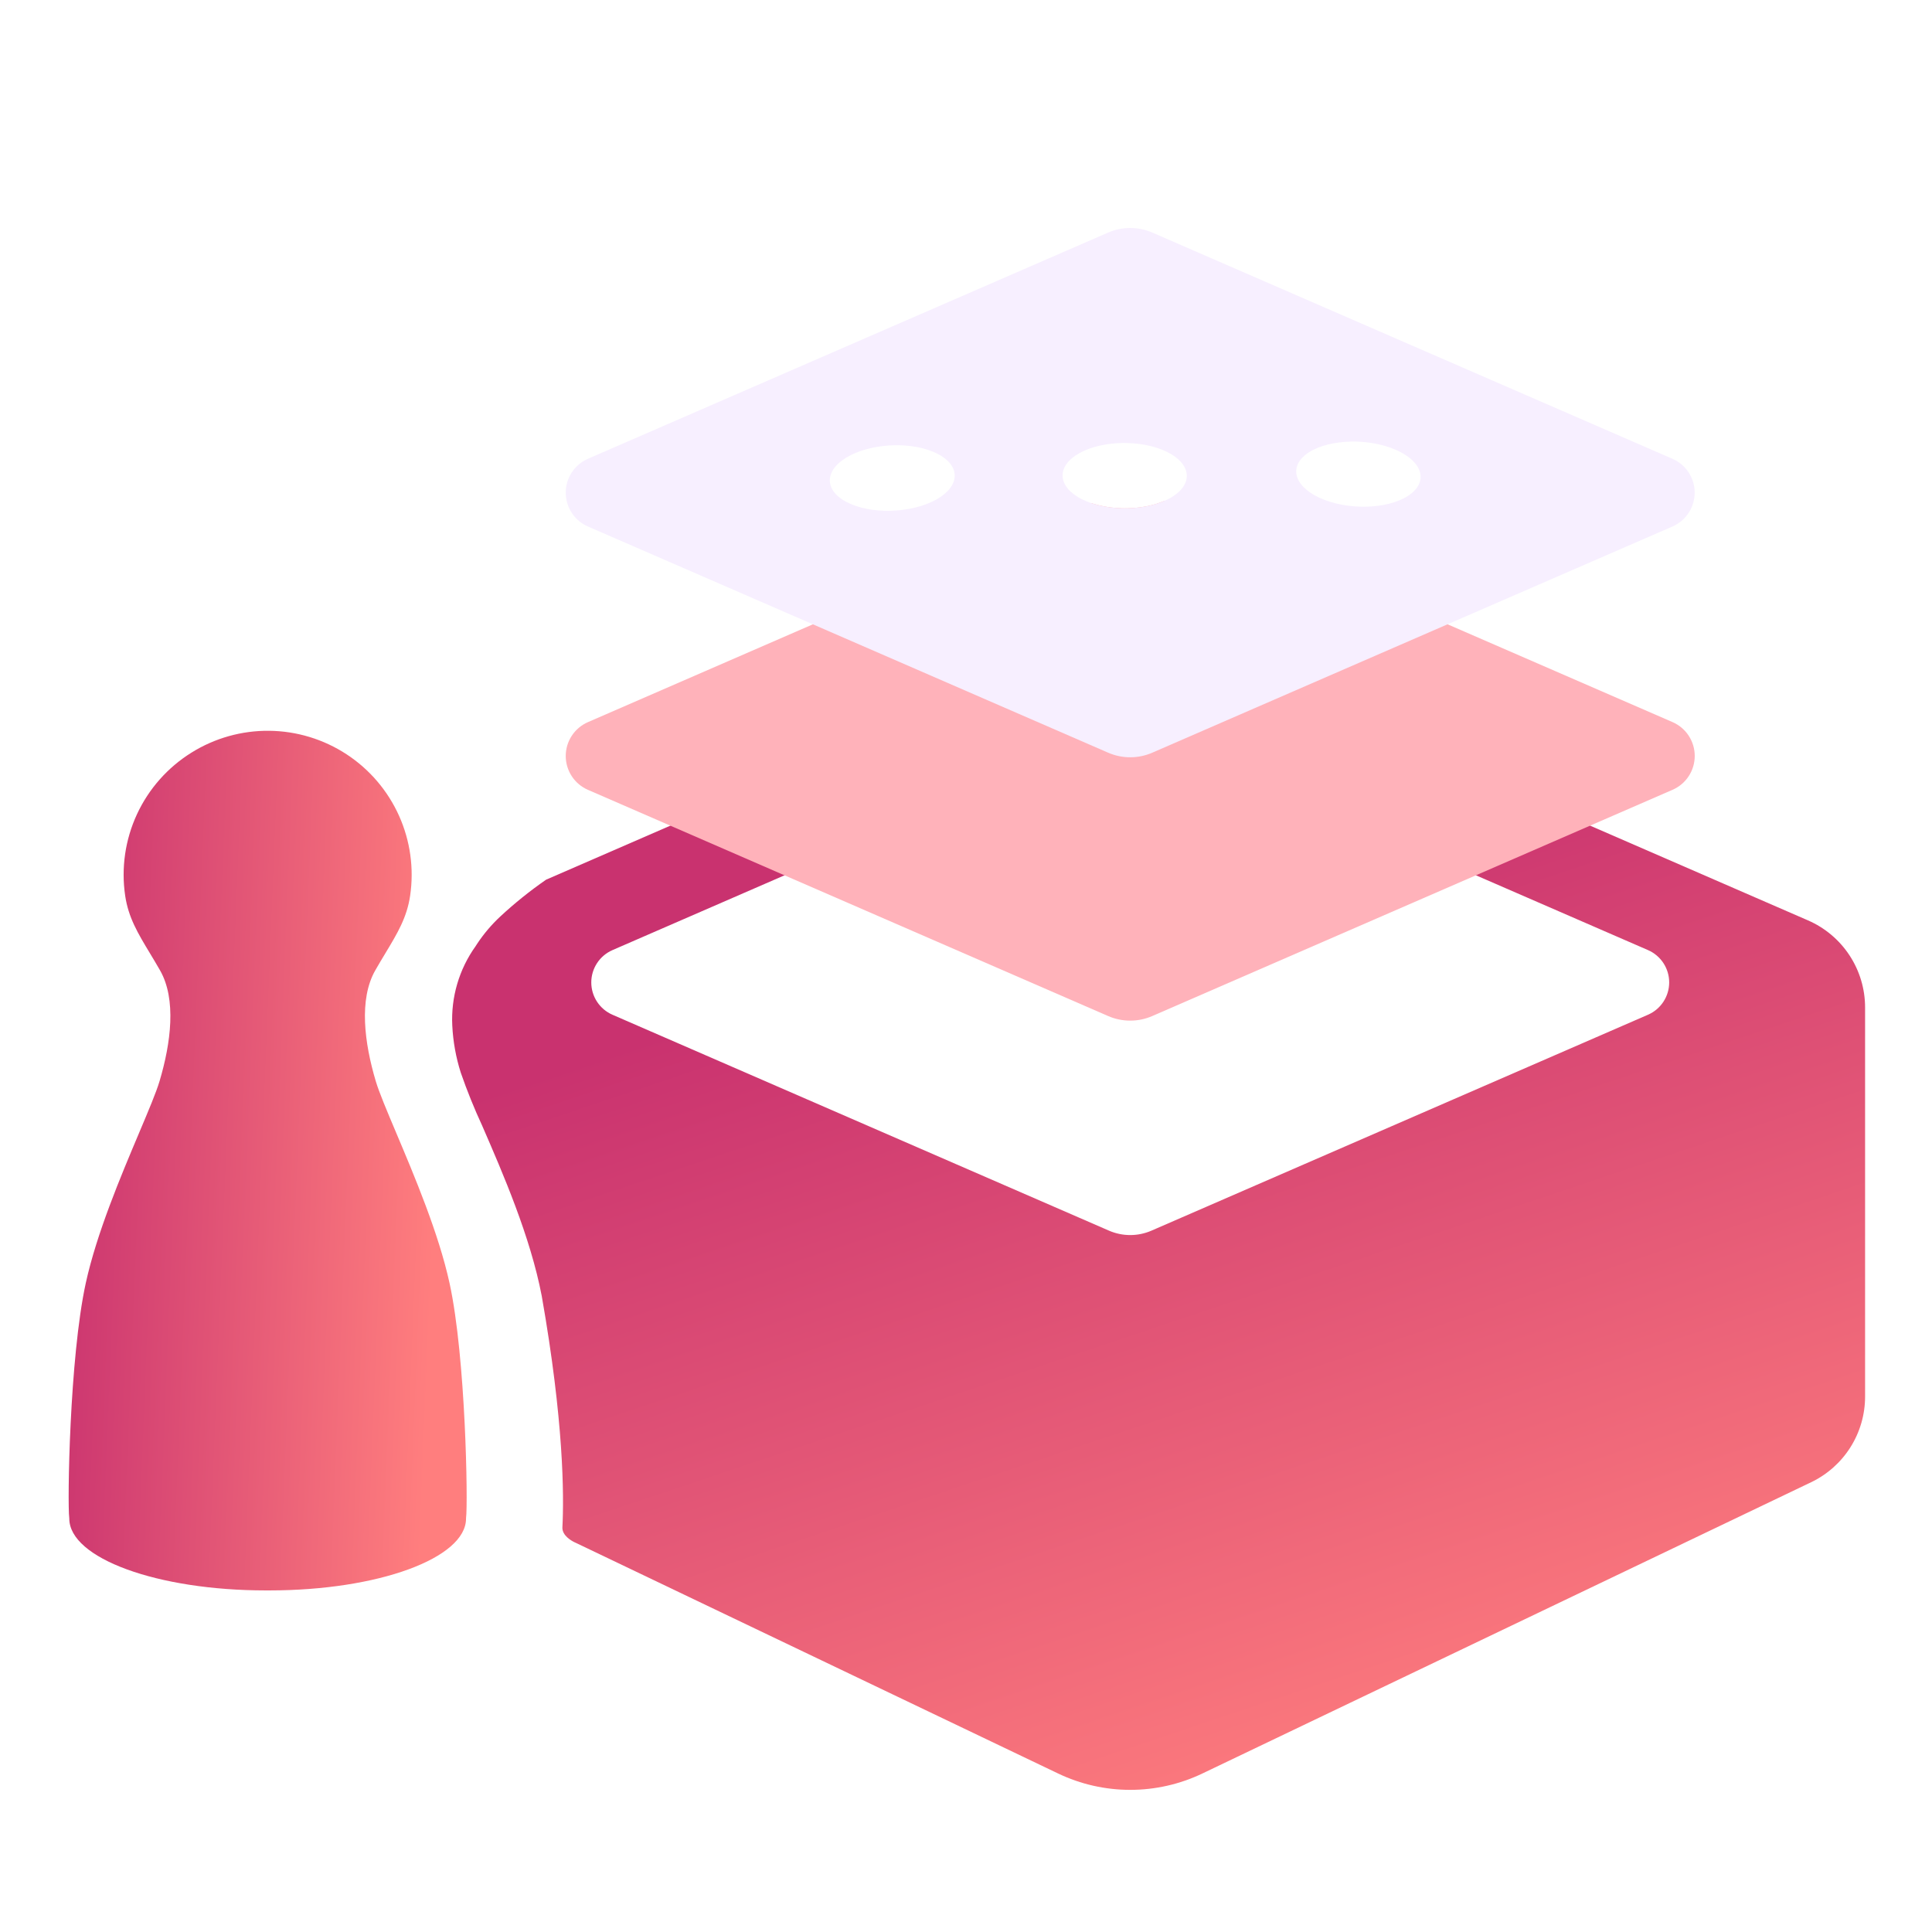
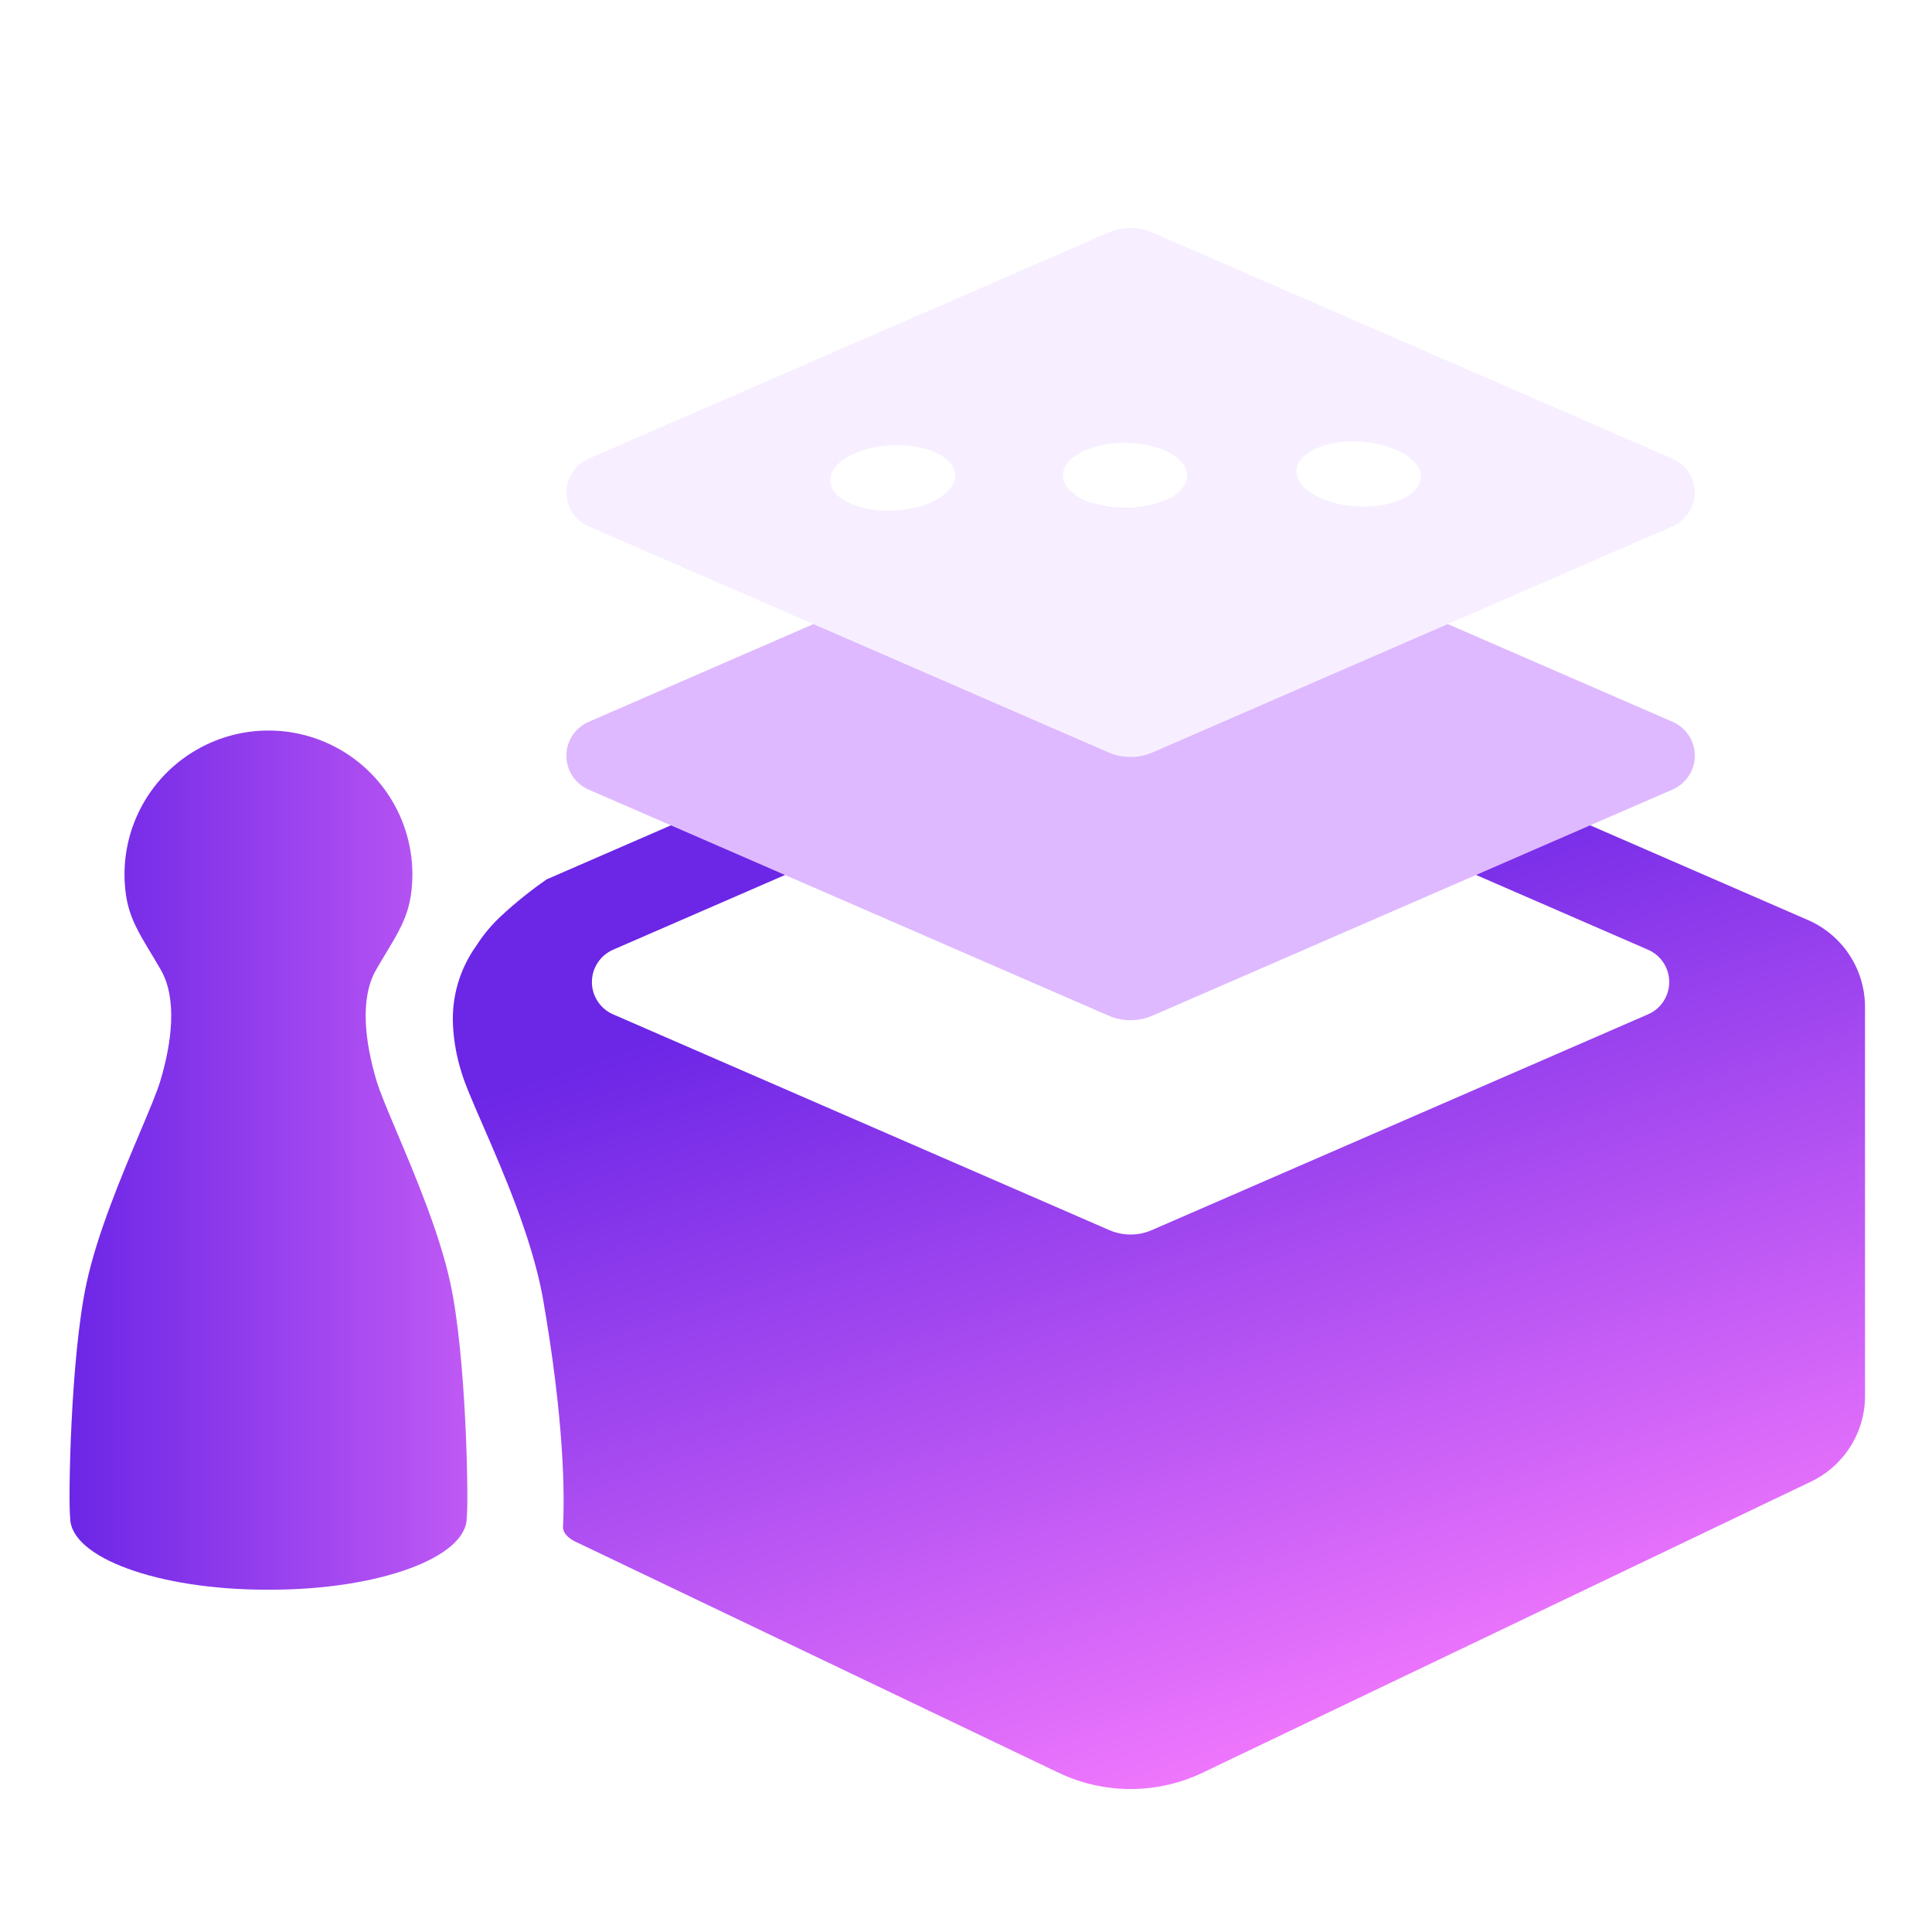
<svg xmlns="http://www.w3.org/2000/svg" width="500" height="500" viewBox="0 0 500 500" fill="none">
-   <path d="M292.503 463.215C286.043 463.215 279.666 461.768 273.838 458.981L148.97 399.264H148.978H148.968L148.941 399.252C148.919 399.243 148.887 399.229 148.852 399.21L148.841 399.205L148.647 399.116C147.722 398.659 145.568 397.38 145.544 395.407C145.989 386.872 145.892 367.727 140.205 335.413C137.278 320.073 130.095 303.548 124.852 291.481L124.836 291.444V291.435L124.828 291.419C122.737 286.909 120.874 282.297 119.246 277.6C117.99 273.649 117.252 269.552 117.049 265.41C116.685 258.071 118.818 250.824 123.1 244.852V244.846L123.122 244.814L123.281 244.567L123.37 244.431L123.518 244.205C125.223 241.639 127.224 239.282 129.479 237.184C133.196 233.732 137.154 230.551 141.325 227.663L282.7 166.19C285.792 164.846 289.128 164.152 292.499 164.152C295.871 164.152 299.207 164.846 302.299 166.19L467.903 238.193C472.296 240.102 476.035 243.252 478.66 247.257C481.286 251.262 482.684 255.946 482.683 260.735V361.468C482.677 366.099 481.362 370.634 478.89 374.551C476.419 378.467 472.891 381.605 468.713 383.603L311.173 458.981C305.344 461.768 298.966 463.215 292.505 463.215H292.503ZM292.503 188.873C290.621 188.871 288.758 189.257 287.032 190.006L158.507 245.888C156.878 246.597 155.491 247.766 154.517 249.252C153.542 250.738 153.023 252.476 153.023 254.252C153.023 256.029 153.542 257.767 154.517 259.253C155.491 260.739 156.878 261.908 158.507 262.616L287.028 318.501C288.756 319.248 290.618 319.633 292.5 319.633C294.383 319.633 296.245 319.248 297.973 318.501L426.49 262.615C428.12 261.909 429.509 260.742 430.485 259.257C431.46 257.772 431.981 256.035 431.984 254.258C431.986 252.481 431.469 250.742 430.496 249.255C429.524 247.768 428.138 246.598 426.509 245.887L297.972 190.009C296.245 189.259 294.382 188.873 292.499 188.873H292.503Z" fill="url(#paint0_linear_37_12)" />
-   <path d="M292.497 264.138C290.525 264.14 288.573 263.733 286.765 262.942L152.155 204.408C150.448 203.666 148.996 202.442 147.976 200.885C146.956 199.329 146.412 197.509 146.412 195.648C146.412 193.788 146.956 191.967 147.976 190.411C148.996 188.855 150.448 187.631 152.155 186.888L282.472 130.218L282.65 130.277C283.115 130.43 283.6 130.571 284.092 130.697C284.584 130.824 285.083 130.935 285.586 131.032C286.09 131.129 286.605 131.214 287.12 131.285C287.634 131.355 288.153 131.41 288.679 131.453C289.205 131.496 289.734 131.525 290.255 131.542C290.548 131.551 290.845 131.555 291.141 131.555C291.362 131.555 291.595 131.555 291.833 131.547C292.355 131.536 292.883 131.51 293.401 131.471C293.918 131.433 294.434 131.383 294.944 131.316C295.455 131.249 295.964 131.171 296.457 131.082C296.95 130.993 297.445 130.885 297.919 130.769C298.393 130.654 298.861 130.519 299.318 130.378C299.774 130.236 300.223 130.079 300.647 129.914C300.853 129.835 301.056 129.752 301.254 129.667L432.853 186.88C434.56 187.623 436.012 188.847 437.032 190.403C438.052 191.959 438.596 193.78 438.596 195.64C438.596 197.501 438.052 199.321 437.032 200.877C436.012 202.434 434.56 203.658 432.853 204.4L298.229 262.94C296.422 263.732 294.47 264.14 292.497 264.138Z" fill="#FFB2BA" />
-   <path d="M292.497 195.983C290.525 195.985 288.573 195.578 286.765 194.787L152.155 136.257C150.448 135.514 148.996 134.29 147.976 132.734C146.956 131.178 146.412 129.357 146.412 127.497C146.412 125.636 146.956 123.816 147.976 122.26C148.996 120.703 150.448 119.479 152.155 118.737L286.765 60.196C288.573 59.407 290.525 59 292.497 59C294.47 59 296.421 59.407 298.229 60.196L432.836 118.737C434.542 119.479 435.994 120.703 437.015 122.26C438.035 123.816 438.578 125.636 438.578 127.497C438.578 129.357 438.035 131.178 437.015 132.734C435.994 134.29 434.542 135.514 432.836 136.257L298.229 194.787C296.422 195.578 294.47 195.985 292.497 195.983ZM232.1 115.224C231.875 115.224 231.649 115.224 231.43 115.231C230.926 115.242 230.415 115.265 229.911 115.3C229.406 115.336 228.903 115.384 228.398 115.445C227.893 115.505 227.394 115.578 226.906 115.662C226.417 115.745 225.927 115.84 225.444 115.951C224.961 116.062 224.491 116.18 224.02 116.313C223.55 116.446 223.1 116.589 222.648 116.746C222.196 116.904 221.763 117.072 221.338 117.252C220.912 117.431 220.491 117.628 220.099 117.828C219.707 118.028 219.314 118.248 218.942 118.476C218.57 118.704 218.224 118.941 217.906 119.178C217.587 119.416 217.288 119.664 217.016 119.913C216.754 120.152 216.506 120.407 216.273 120.675C216.058 120.923 215.859 121.185 215.677 121.459C215.509 121.715 215.361 121.982 215.232 122.259C215.11 122.521 215.01 122.792 214.932 123.07C214.857 123.337 214.806 123.609 214.78 123.885C214.753 124.155 214.752 124.428 214.775 124.698C214.799 124.971 214.847 125.241 214.92 125.505C214.994 125.778 215.093 126.043 215.213 126.298C215.341 126.567 215.489 126.825 215.658 127.071C215.838 127.333 216.036 127.582 216.251 127.817C216.483 128.069 216.731 128.307 216.993 128.529C217.277 128.77 217.574 128.995 217.883 129.203C218.206 129.422 218.556 129.633 218.924 129.832C219.291 130.032 219.696 130.228 220.114 130.409C220.532 130.59 220.968 130.759 221.421 130.915C221.874 131.072 222.327 131.208 222.806 131.336C223.284 131.464 223.762 131.575 224.254 131.672C224.746 131.77 225.25 131.855 225.754 131.924C226.259 131.994 226.778 132.052 227.295 132.094C227.795 132.136 228.322 132.165 228.861 132.183C229.159 132.191 229.454 132.196 229.738 132.196C229.962 132.196 230.193 132.196 230.441 132.188C230.966 132.176 231.498 132.15 232.023 132.112C232.548 132.074 233.077 132.023 233.594 131.955C234.111 131.888 234.632 131.811 235.143 131.72C235.653 131.628 236.165 131.522 236.655 131.406C237.146 131.291 237.634 131.16 238.117 131.018C238.6 130.875 239.075 130.716 239.52 130.551C239.966 130.387 240.427 130.202 240.851 130.012C241.274 129.823 241.698 129.614 242.096 129.4C242.495 129.186 242.885 128.955 243.244 128.717C243.604 128.478 243.941 128.237 244.259 127.982C244.558 127.742 244.844 127.487 245.116 127.217C245.365 126.97 245.599 126.707 245.815 126.431C246.015 126.177 246.197 125.909 246.359 125.63C246.51 125.369 246.64 125.097 246.749 124.817C246.851 124.552 246.931 124.278 246.987 124C247.042 123.731 247.072 123.459 247.076 123.185C247.082 122.914 247.062 122.644 247.017 122.377C246.972 122.107 246.904 121.841 246.812 121.583C246.717 121.316 246.6 121.056 246.463 120.808C246.317 120.547 246.152 120.297 245.97 120.06C245.774 119.806 245.562 119.566 245.335 119.341C245.091 119.099 244.833 118.871 244.563 118.658C244.271 118.429 243.967 118.215 243.653 118.018C243.329 117.813 242.976 117.614 242.605 117.424C242.234 117.235 241.836 117.052 241.422 116.882C241.008 116.712 240.569 116.552 240.135 116.411C239.701 116.269 239.245 116.138 238.785 116.019C238.34 115.905 237.864 115.8 237.379 115.708C236.894 115.616 236.412 115.538 235.931 115.474C235.45 115.41 234.952 115.356 234.449 115.316C233.945 115.276 233.442 115.251 232.945 115.237C232.67 115.228 232.385 115.224 232.1 115.224ZM290.997 114.64C290.779 114.64 290.552 114.64 290.33 114.647C289.825 114.658 289.319 114.681 288.826 114.717C288.333 114.752 287.838 114.8 287.341 114.86C286.845 114.92 286.362 114.993 285.885 115.076C285.407 115.16 284.937 115.254 284.469 115.364C284.001 115.475 283.538 115.597 283.103 115.726C282.648 115.861 282.213 116.006 281.8 116.158C281.371 116.317 280.955 116.486 280.565 116.662C280.176 116.838 279.777 117.036 279.415 117.237C279.053 117.437 278.691 117.657 278.359 117.882C278.036 118.099 277.725 118.332 277.427 118.581C277.154 118.81 276.894 119.054 276.649 119.313C276.422 119.552 276.212 119.806 276.019 120.072C275.841 120.321 275.681 120.582 275.541 120.854C275.409 121.111 275.299 121.379 275.211 121.654C275.128 121.918 275.069 122.188 275.033 122.462C274.997 122.731 274.986 123.003 275 123.274C275.013 123.547 275.051 123.819 275.114 124.085C275.179 124.359 275.267 124.627 275.375 124.886C275.492 125.159 275.629 125.423 275.785 125.675C275.951 125.945 276.137 126.202 276.339 126.446C276.557 126.708 276.79 126.956 277.038 127.19C277.307 127.442 277.589 127.679 277.883 127.902C278.184 128.129 278.516 128.356 278.871 128.574C279.226 128.792 279.607 129.003 280.002 129.197C280.397 129.391 280.836 129.593 281.274 129.771C281.711 129.949 282.183 130.127 282.652 130.275C283.121 130.422 283.601 130.568 284.093 130.695C284.585 130.821 285.085 130.932 285.588 131.029C286.078 131.124 286.594 131.207 287.121 131.282C287.632 131.351 288.157 131.407 288.681 131.45C289.205 131.493 289.739 131.522 290.257 131.539C290.547 131.548 290.845 131.552 291.142 131.552C291.365 131.552 291.598 131.552 291.835 131.544C292.357 131.533 292.884 131.507 293.402 131.469C293.921 131.43 294.437 131.38 294.946 131.312C295.455 131.244 295.968 131.168 296.459 131.078C296.95 130.988 297.438 130.883 297.921 130.767C298.404 130.65 298.869 130.519 299.323 130.378C299.777 130.236 300.227 130.079 300.653 129.914C301.079 129.75 301.503 129.567 301.899 129.38C302.295 129.194 302.689 128.983 303.05 128.771C303.412 128.559 303.767 128.326 304.095 128.09C304.41 127.863 304.712 127.618 305 127.358C305.263 127.12 305.511 126.865 305.743 126.596C305.955 126.349 306.15 126.087 306.326 125.812C306.488 125.557 306.63 125.289 306.75 125.012C306.862 124.75 306.952 124.479 307.017 124.202C307.146 123.669 307.176 123.118 307.106 122.574C307.07 122.303 307.01 122.035 306.928 121.774C306.842 121.502 306.735 121.237 306.608 120.983C306.472 120.715 306.317 120.457 306.145 120.211C305.961 119.95 305.76 119.7 305.544 119.465C305.312 119.214 305.066 118.976 304.807 118.753C304.528 118.512 304.237 118.285 303.936 118.073C303.624 117.853 303.287 117.639 302.934 117.435C302.581 117.231 302.193 117.027 301.803 116.843C301.413 116.659 300.978 116.472 300.543 116.303C300.108 116.134 299.653 115.976 299.191 115.832C298.73 115.689 298.259 115.558 297.786 115.443C297.314 115.328 296.819 115.22 296.339 115.132C295.858 115.044 295.36 114.965 294.86 114.899C294.36 114.833 293.856 114.782 293.36 114.742C292.863 114.703 292.347 114.677 291.847 114.663C291.565 114.644 291.28 114.64 291.003 114.64H290.997ZM350.24 114.276C350.02 114.276 349.795 114.276 349.581 114.283C349.083 114.294 348.581 114.317 348.09 114.353C347.598 114.388 347.101 114.437 346.629 114.496C346.156 114.555 345.665 114.629 345.205 114.711C344.745 114.794 344.29 114.889 343.835 115C343.379 115.11 342.945 115.23 342.525 115.356C342.105 115.481 341.683 115.632 341.287 115.787C340.891 115.942 340.493 116.114 340.13 116.29C339.755 116.468 339.397 116.664 339.063 116.864C338.732 117.061 338.412 117.276 338.104 117.507C337.815 117.723 337.539 117.956 337.278 118.205C337.038 118.433 336.815 118.676 336.608 118.934C336.417 119.173 336.245 119.426 336.093 119.691C335.95 119.941 335.829 120.201 335.73 120.471C335.635 120.729 335.564 120.995 335.518 121.266C335.473 121.531 335.452 121.799 335.456 122.067C335.461 122.34 335.491 122.611 335.545 122.879C335.601 123.154 335.68 123.424 335.78 123.687C335.886 123.963 336.013 124.231 336.16 124.487C336.316 124.762 336.492 125.025 336.684 125.276C336.891 125.545 337.114 125.801 337.351 126.044C337.607 126.304 337.877 126.552 338.16 126.785C338.448 127.024 338.766 127.263 339.106 127.497C339.446 127.731 339.818 127.955 340.192 128.167C340.566 128.378 340.993 128.596 341.413 128.79C341.833 128.983 342.302 129.183 342.766 129.363C343.23 129.542 343.723 129.711 344.215 129.865C344.707 130.019 345.212 130.159 345.717 130.284C346.221 130.408 346.735 130.52 347.257 130.618C347.778 130.716 348.295 130.796 348.824 130.869C349.352 130.942 349.873 130.994 350.406 131.037C350.939 131.08 351.473 131.109 351.99 131.126C352.272 131.134 352.559 131.139 352.867 131.139C353.115 131.139 353.343 131.139 353.564 131.131C354.086 131.119 354.608 131.093 355.116 131.056C355.624 131.018 356.147 130.967 356.634 130.9C357.122 130.833 357.625 130.757 358.106 130.666C358.587 130.575 359.055 130.472 359.518 130.356C359.981 130.239 360.439 130.106 360.86 129.968C361.281 129.83 361.711 129.673 362.119 129.506C362.526 129.339 362.92 129.155 363.284 128.972C363.648 128.789 364.013 128.576 364.342 128.364C364.669 128.155 364.983 127.928 365.285 127.684C365.565 127.458 365.831 127.214 366.08 126.954C366.308 126.716 366.518 126.463 366.709 126.195C366.885 125.947 367.041 125.686 367.175 125.413C367.3 125.156 367.403 124.888 367.481 124.612C367.631 124.086 367.681 123.536 367.628 122.991C367.602 122.717 367.551 122.445 367.478 122.179C367.401 121.905 367.301 121.637 367.182 121.379C367.055 121.105 366.909 120.842 366.745 120.589C366.57 120.32 366.377 120.063 366.169 119.819C365.946 119.558 365.708 119.309 365.457 119.075C365.198 118.83 364.915 118.59 364.616 118.363C364.318 118.136 363.986 117.899 363.648 117.684C363.311 117.469 362.937 117.253 362.554 117.047C362.171 116.842 361.753 116.641 361.338 116.458C360.922 116.275 360.472 116.091 360.003 115.919C359.534 115.746 359.066 115.593 358.584 115.45C358.101 115.307 357.619 115.178 357.124 115.061C356.63 114.944 356.137 114.841 355.636 114.751C355.135 114.66 354.63 114.583 354.123 114.518C353.634 114.455 353.121 114.403 352.602 114.363C352.082 114.322 351.577 114.297 351.081 114.282C350.811 114.28 350.525 114.275 350.243 114.275L350.24 114.276Z" fill="#F7EFFF" />
-   <path fill-rule="evenodd" clip-rule="evenodd" d="M49.561 194.773C55.595 191.008 62.58 189.049 69.691 189.127C76.802 189.204 83.742 191.316 89.692 195.211C95.642 199.107 100.352 204.624 103.267 211.11C106.182 217.597 107.18 224.783 106.142 231.818C105.307 237.466 102.85 241.533 99.757 246.666L99.752 246.676C98.915 248.062 98.032 249.523 97.121 251.125C92.835 258.627 94.31 269.923 97.232 279.752C98.105 282.688 100.114 287.443 102.552 293.213V293.218C107.253 304.34 113.545 319.235 116.348 332.102C120.573 351.499 121.112 389.157 120.619 392.815C120.614 392.853 120.611 392.884 120.609 392.916C120.607 392.948 120.609 392.965 120.609 392.992C120.609 403.268 97.846 411.597 69.771 411.598H68.769C40.695 411.599 17.931 403.27 17.931 392.994C17.932 392.935 17.928 392.875 17.92 392.816C17.425 389.157 17.964 351.498 22.191 332.103C24.994 319.233 31.286 304.341 35.987 293.219V293.213C38.425 287.444 40.436 282.689 41.307 279.753C44.229 269.924 45.702 258.627 41.417 251.126C40.506 249.531 39.623 248.067 38.787 246.677L38.782 246.667C35.685 241.534 33.232 237.466 32.397 231.819C31.335 224.643 32.394 217.313 35.444 210.731C38.494 204.149 43.401 198.602 49.561 194.773Z" fill="url(#paint1_linear_37_12)" />
+   <path d="M292.592 463.001C286.135 463.001 279.76 461.556 273.934 458.769L149.131 399.083H149.143C149.13 399.078 149.116 399.073 149.103 399.067L148.995 399.019L148.808 398.929C147.883 398.47 145.729 397.193 145.702 395.224C146.151 386.697 146.055 367.568 140.371 335.26C137.446 319.932 130.264 303.41 125.02 291.347L125.009 291.322C122.406 285.339 120.349 280.612 119.427 277.488C118.172 273.538 117.433 269.441 117.229 265.3C116.862 257.965 118.992 250.721 123.272 244.753L123.277 244.745L123.297 244.713C123.401 244.556 123.555 244.323 123.693 244.105C125.398 241.542 127.4 239.187 129.655 237.09C133.369 233.639 137.324 230.458 141.492 227.571L282.794 166.137C285.884 164.793 289.217 164.1 292.586 164.1C295.956 164.1 299.29 164.793 302.38 166.137L467.895 238.101C472.285 240.008 476.022 243.157 478.646 247.16C481.271 251.163 482.668 255.845 482.666 260.632V361.307C482.659 365.936 481.344 370.469 478.873 374.383C476.402 378.298 472.876 381.434 468.699 383.431L311.247 458.769C305.423 461.554 299.048 463 292.591 463L292.592 463.001ZM292.586 188.808C290.705 188.806 288.843 189.191 287.117 189.939L158.665 245.791C157.036 246.5 155.651 247.669 154.678 249.154C153.704 250.639 153.185 252.376 153.185 254.151C153.185 255.927 153.704 257.664 154.678 259.149C155.651 260.634 157.036 261.802 158.665 262.511L287.117 318.363C288.844 319.11 290.706 319.495 292.587 319.495C294.469 319.495 296.33 319.11 298.057 318.363L426.507 262.511C428.136 261.804 429.523 260.638 430.499 259.153C431.474 257.669 431.995 255.933 431.996 254.157C431.998 252.381 431.482 250.644 430.51 249.158C429.538 247.671 428.153 246.501 426.525 245.791L298.055 189.938C296.329 189.19 294.467 188.805 292.585 188.807L292.586 188.808Z" fill="url(#paint0_linear_524_2211)" />
+   <path d="M292.583 264.03C290.611 264.033 288.661 263.625 286.855 262.835L152.317 204.335C150.611 203.594 149.159 202.37 148.139 200.815C147.12 199.259 146.577 197.44 146.577 195.58C146.577 193.72 147.12 191.901 148.139 190.345C149.159 188.79 150.611 187.566 152.317 186.825L282.563 130.183L282.743 130.242C283.207 130.394 283.692 130.536 284.183 130.662C284.675 130.788 285.175 130.9 285.677 130.997C286.178 131.093 286.695 131.179 287.209 131.249C287.723 131.318 288.243 131.374 288.768 131.414C289.292 131.454 289.822 131.486 290.342 131.497C290.635 131.506 290.932 131.51 291.226 131.51C291.448 131.51 291.68 131.51 291.918 131.502C292.44 131.49 292.968 131.465 293.488 131.426C294.009 131.387 294.521 131.336 295.031 131.27C295.541 131.205 296.05 131.126 296.54 131.036C297.029 130.947 297.531 130.84 298.001 130.724C298.47 130.608 298.946 130.476 299.406 130.336C299.865 130.195 300.31 130.037 300.734 129.872C300.939 129.789 301.148 129.707 301.341 129.624L432.873 186.808C434.579 187.55 436.031 188.773 437.051 190.329C438.07 191.884 438.613 193.704 438.613 195.564C438.613 197.423 438.07 199.243 437.051 200.798C436.031 202.354 434.579 203.577 432.873 204.319L298.317 262.83C296.51 263.623 294.557 264.032 292.583 264.03Z" fill="#DEB9FF" />
+   <path d="M292.583 195.912C290.611 195.914 288.661 195.507 286.855 194.716L152.317 136.217C150.611 135.476 149.159 134.252 148.14 132.697C147.12 131.141 146.577 129.322 146.577 127.462C146.577 125.602 147.12 123.783 148.139 122.227C149.159 120.672 150.611 119.448 152.317 118.707L286.855 60.195C288.661 59.404 290.612 58.998 292.583 59C294.555 58.998 296.506 59.404 298.312 60.195L432.849 118.707C434.555 119.448 436.007 120.672 437.026 122.227C438.046 123.783 438.589 125.602 438.589 127.462C438.589 129.322 438.046 131.141 437.026 132.697C436.007 134.252 434.555 135.476 432.849 136.217L298.311 194.716C296.505 195.507 294.555 195.914 292.583 195.912ZM232.221 115.197C231.997 115.197 231.772 115.197 231.552 115.204C231.049 115.214 230.538 115.238 230.034 115.274C229.53 115.309 229.027 115.356 228.525 115.418C228.022 115.48 227.521 115.551 227.037 115.636C226.553 115.72 226.056 115.817 225.576 115.925C225.096 116.033 224.624 116.154 224.154 116.287C223.685 116.42 223.235 116.563 222.783 116.721C222.332 116.879 221.898 117.045 221.474 117.226C221.049 117.406 220.628 117.602 220.234 117.804C219.84 118.007 219.45 118.224 219.077 118.451C218.704 118.679 218.36 118.915 218.041 119.153C217.722 119.391 217.424 119.638 217.152 119.888C216.89 120.127 216.642 120.382 216.408 120.65C216.193 120.898 215.994 121.16 215.812 121.433C215.644 121.689 215.494 121.956 215.365 122.234C215.243 122.495 215.143 122.766 215.065 123.044C214.99 123.31 214.939 123.583 214.913 123.859C214.886 124.129 214.884 124.401 214.908 124.672C214.932 124.944 214.98 125.214 215.052 125.478C215.127 125.75 215.225 126.015 215.346 126.27C215.472 126.539 215.621 126.797 215.789 127.042C215.968 127.304 216.166 127.552 216.38 127.786C216.613 128.039 216.862 128.277 217.124 128.499C217.408 128.74 217.706 128.965 218.015 129.173C218.338 129.391 218.688 129.602 219.055 129.801C219.422 129.999 219.827 130.196 220.245 130.379C220.664 130.563 221.099 130.729 221.552 130.885C221.992 131.036 222.461 131.177 222.936 131.306C223.41 131.434 223.892 131.544 224.383 131.642C224.874 131.74 225.374 131.825 225.882 131.894C226.389 131.963 226.905 132.021 227.421 132.064C227.917 132.105 228.447 132.135 228.987 132.15C229.285 132.159 229.58 132.163 229.864 132.163C230.088 132.163 230.318 132.163 230.566 132.154C231.091 132.143 231.623 132.117 232.148 132.078C232.673 132.039 233.202 131.987 233.718 131.922C234.234 131.857 234.755 131.778 235.265 131.687C235.775 131.596 236.287 131.489 236.777 131.373C237.267 131.258 237.758 131.125 238.238 130.984C238.717 130.843 239.194 130.683 239.643 130.519C240.102 130.354 240.552 130.169 240.972 129.98C241.392 129.791 241.819 129.582 242.216 129.368C242.614 129.153 243.005 128.921 243.363 128.685C243.722 128.45 244.06 128.206 244.378 127.951C244.677 127.712 244.963 127.457 245.234 127.188C245.483 126.94 245.717 126.678 245.933 126.402C246.132 126.147 246.314 125.879 246.476 125.599C246.627 125.339 246.757 125.067 246.866 124.786C246.968 124.521 247.048 124.248 247.104 123.969C247.158 123.701 247.188 123.428 247.192 123.155C247.198 122.884 247.178 122.614 247.133 122.347C247.088 122.077 247.02 121.812 246.929 121.554C246.834 121.286 246.717 121.027 246.579 120.779C246.432 120.518 246.267 120.268 246.083 120.031C245.888 119.778 245.676 119.538 245.449 119.313C245.206 119.071 244.948 118.843 244.678 118.631C244.386 118.402 244.083 118.189 243.769 117.991C243.445 117.786 243.093 117.587 242.723 117.398C242.353 117.21 241.953 117.027 241.54 116.857C241.127 116.688 240.688 116.526 240.254 116.385C239.821 116.244 239.368 116.112 238.904 115.994C238.456 115.879 237.983 115.774 237.499 115.683C237.015 115.591 236.533 115.513 236.052 115.449C235.571 115.385 235.073 115.331 234.57 115.292C234.068 115.252 233.564 115.227 233.067 115.209C232.788 115.201 232.503 115.197 232.221 115.197ZM291.087 114.612C290.869 114.612 290.645 114.612 290.42 114.62C289.916 114.631 289.41 114.654 288.916 114.689C288.423 114.725 287.925 114.772 287.429 114.833C286.933 114.894 286.449 114.966 285.973 115.05C285.497 115.133 285.026 115.229 284.559 115.338C284.091 115.447 283.628 115.57 283.193 115.699C282.74 115.834 282.301 115.979 281.89 116.131C281.461 116.289 281.046 116.462 280.657 116.635C280.268 116.807 279.869 117.009 279.507 117.209C279.144 117.409 278.784 117.629 278.451 117.854C278.128 118.071 277.817 118.304 277.519 118.553C277.245 118.782 276.986 119.026 276.741 119.285C276.515 119.524 276.305 119.777 276.113 120.044C275.934 120.292 275.774 120.553 275.634 120.825C275.502 121.081 275.392 121.347 275.303 121.622C275.22 121.885 275.159 122.155 275.122 122.429C275.087 122.698 275.076 122.97 275.089 123.24C275.103 123.514 275.141 123.785 275.203 124.051C275.269 124.326 275.356 124.594 275.465 124.855C275.583 125.128 275.721 125.391 275.879 125.644C276.045 125.913 276.23 126.17 276.432 126.414C276.65 126.676 276.884 126.924 277.131 127.158C277.4 127.409 277.682 127.646 277.975 127.868C278.277 128.096 278.609 128.321 278.967 128.54C279.325 128.759 279.703 128.969 280.097 129.167C280.491 129.364 280.93 129.563 281.368 129.74C281.806 129.918 282.277 130.092 282.745 130.244C283.214 130.396 283.694 130.537 284.186 130.663C284.678 130.79 285.178 130.901 285.679 130.994C286.168 131.089 286.684 131.174 287.211 131.246C287.721 131.316 288.246 131.372 288.77 131.411C289.294 131.451 289.828 131.483 290.344 131.494C290.635 131.503 290.932 131.507 291.229 131.507C291.451 131.507 291.684 131.507 291.92 131.499C292.442 131.487 292.969 131.462 293.491 131.423C294.012 131.384 294.525 131.332 295.034 131.267C295.543 131.201 296.054 131.122 296.542 131.032C297.03 130.942 297.524 130.838 298.003 130.721C298.482 130.603 298.952 130.473 299.408 130.332C299.864 130.192 300.312 130.034 300.737 129.868C301.162 129.703 301.586 129.521 301.984 129.331C302.381 129.141 302.773 128.934 303.134 128.722C303.496 128.511 303.85 128.279 304.178 128.042C304.493 127.815 304.795 127.57 305.082 127.31C305.346 127.072 305.594 126.818 305.826 126.549C306.037 126.301 306.23 126.04 306.405 125.765C306.567 125.51 306.708 125.242 306.829 124.964C306.942 124.703 307.032 124.432 307.099 124.155C307.163 123.888 307.203 123.616 307.218 123.341C307.231 123.07 307.221 122.798 307.187 122.529C307.151 122.256 307.092 121.987 307.01 121.725C306.924 121.453 306.817 121.189 306.689 120.934C306.554 120.666 306.399 120.408 306.227 120.163C306.043 119.902 305.842 119.654 305.626 119.419C305.394 119.167 305.149 118.928 304.89 118.703C304.611 118.462 304.321 118.235 304.02 118.023C303.709 117.804 303.372 117.589 303.019 117.386C302.666 117.183 302.275 116.979 301.888 116.795C301.501 116.612 301.062 116.424 300.629 116.255C300.196 116.087 299.737 115.925 299.277 115.785C298.818 115.646 298.345 115.51 297.873 115.395C297.4 115.28 296.906 115.173 296.426 115.084C295.947 114.996 295.45 114.919 294.949 114.851C294.447 114.784 293.945 114.734 293.449 114.695C292.952 114.656 292.436 114.63 291.936 114.612C291.651 114.617 291.369 114.612 291.087 114.612ZM350.298 114.249C350.079 114.249 349.858 114.249 349.637 114.255C349.141 114.265 348.637 114.289 348.15 114.325C347.662 114.36 347.158 114.408 346.69 114.469C346.205 114.529 345.727 114.601 345.269 114.684C344.811 114.766 344.355 114.862 343.9 114.971C343.445 115.08 343.011 115.201 342.591 115.331C342.171 115.462 341.75 115.608 341.351 115.763C340.952 115.917 340.558 116.093 340.194 116.265C339.819 116.447 339.461 116.64 339.131 116.839C338.801 117.037 338.481 117.251 338.173 117.483C337.884 117.698 337.608 117.931 337.346 118.179C337.107 118.407 336.883 118.651 336.677 118.909C336.486 119.148 336.313 119.401 336.161 119.666C336.019 119.915 335.897 120.176 335.798 120.445C335.704 120.704 335.634 120.97 335.587 121.24C335.542 121.506 335.521 121.776 335.526 122.045C335.529 122.318 335.556 122.589 335.608 122.856C335.664 123.132 335.742 123.402 335.843 123.664C335.949 123.941 336.076 124.208 336.223 124.465C336.38 124.739 336.555 125.003 336.747 125.253C336.954 125.522 337.176 125.778 337.413 126.021C337.67 126.282 337.94 126.531 338.222 126.764C338.509 127.003 338.828 127.242 339.169 127.474C339.509 127.706 339.876 127.932 340.253 128.144C340.643 128.363 341.053 128.573 341.473 128.768C341.892 128.964 342.359 129.162 342.825 129.341C343.291 129.521 343.782 129.69 344.274 129.843C344.765 129.996 345.269 130.136 345.774 130.261C346.278 130.386 346.792 130.497 347.312 130.596C347.833 130.694 348.35 130.776 348.883 130.844C349.398 130.912 349.931 130.969 350.464 131.009C350.997 131.049 351.527 131.081 352.047 131.092C352.329 131.1 352.615 131.104 352.923 131.104C353.171 131.104 353.399 131.104 353.62 131.097C354.142 131.084 354.663 131.058 355.171 131.02C355.678 130.982 356.201 130.929 356.688 130.865C357.175 130.801 357.68 130.722 358.159 130.631C358.639 130.54 359.108 130.437 359.571 130.321C360.034 130.204 360.491 130.073 360.912 129.933C361.333 129.793 361.763 129.638 362.17 129.471C362.577 129.304 362.974 129.121 363.334 128.935C363.707 128.744 364.063 128.539 364.393 128.327C364.719 128.118 365.033 127.891 365.334 127.648C365.615 127.422 365.88 127.178 366.129 126.918C366.357 126.681 366.567 126.427 366.757 126.159C366.933 125.912 367.089 125.65 367.223 125.378C367.348 125.121 367.451 124.855 367.529 124.58C367.604 124.316 367.654 124.045 367.679 123.772C367.704 123.502 367.704 123.23 367.679 122.96C367.652 122.686 367.602 122.415 367.529 122.15C367.451 121.875 367.352 121.607 367.233 121.348C367.106 121.075 366.961 120.811 366.796 120.56C366.62 120.291 366.427 120.034 366.218 119.79C365.995 119.529 365.758 119.281 365.508 119.046C365.248 118.798 364.966 118.561 364.668 118.332C364.369 118.103 364.037 117.869 363.7 117.654C363.362 117.438 362.991 117.223 362.605 117.017C362.22 116.812 361.806 116.612 361.39 116.428C360.973 116.245 360.524 116.061 360.055 115.889C359.587 115.717 359.119 115.564 358.637 115.421C358.155 115.278 357.673 115.149 357.178 115.032C356.684 114.914 356.192 114.813 355.691 114.722C355.19 114.631 354.686 114.556 354.181 114.489C353.691 114.427 353.18 114.375 352.66 114.334C352.14 114.294 351.635 114.268 351.14 114.251C350.866 114.252 350.58 114.249 350.294 114.249H350.298Z" fill="#F7EFFF" />
+   <path fill-rule="evenodd" clip-rule="evenodd" d="M49.778 194.705C55.807 190.942 62.788 188.984 69.896 189.062C77.003 189.139 83.939 191.25 89.886 195.143C95.832 199.036 100.54 204.55 103.454 211.033C106.367 217.516 107.364 224.697 106.327 231.729C105.492 237.373 103.04 241.439 99.945 246.569L99.94 246.579C99.103 247.964 98.221 249.429 97.311 251.022C93.027 258.52 94.501 269.81 97.421 279.634C98.293 282.569 100.302 287.32 102.738 293.088V293.092C107.436 304.212 113.725 319.096 116.527 331.959C120.749 351.344 121.288 388.983 120.794 392.64C120.789 392.677 120.786 392.708 120.784 392.741C120.782 392.773 120.784 392.789 120.784 392.817C120.784 403.087 98.033 411.411 69.973 411.411H68.978C40.915 411.411 18.164 403.087 18.164 392.816C18.164 392.757 18.16 392.698 18.152 392.639C17.656 388.982 18.197 351.343 22.419 331.958C25.221 319.095 31.51 304.211 36.208 293.092V293.087C38.645 287.321 40.653 282.568 41.526 279.633C44.448 269.81 45.92 258.52 41.637 251.022C40.728 249.429 39.844 247.964 39.008 246.579L39.002 246.569C35.907 241.439 33.455 237.373 32.621 231.729C31.56 224.557 32.619 217.231 35.668 210.653C38.716 204.076 43.62 198.532 49.778 194.705Z" fill="url(#paint1_linear_524_2211)" />
  <defs>
-     <linearGradient id="paint0_linear_37_12" x1="310.816" y1="220.974" x2="389.669" y2="455.888" gradientUnits="userSpaceOnUse">
-       <stop stop-color="#C9326F" />
-       <stop offset="1" stop-color="#FF7E7E" />
+     <linearGradient id="paint0_linear_524_2211" x1="310.891" y1="220.891" x2="389.701" y2="455.677" gradientUnits="userSpaceOnUse">
+       <stop stop-color="#6C26E6" />
+       <stop offset="1" stop-color="#FB7EFF" />
    </linearGradient>
-     <linearGradient id="paint1_linear_37_12" x1="12.927" y1="300.361" x2="113.031" y2="304.439" gradientUnits="userSpaceOnUse">
-       <stop stop-color="#C9326F" />
-       <stop offset="1" stop-color="#FF7E7E" />
+     <linearGradient id="paint1_linear_524_2211" x1="18" y1="300.236" x2="194.757" y2="300.236" gradientUnits="userSpaceOnUse">
+       <stop stop-color="#6C26E6" />
+       <stop offset="1" stop-color="#FB7EFF" />
    </linearGradient>
  </defs>
</svg>
